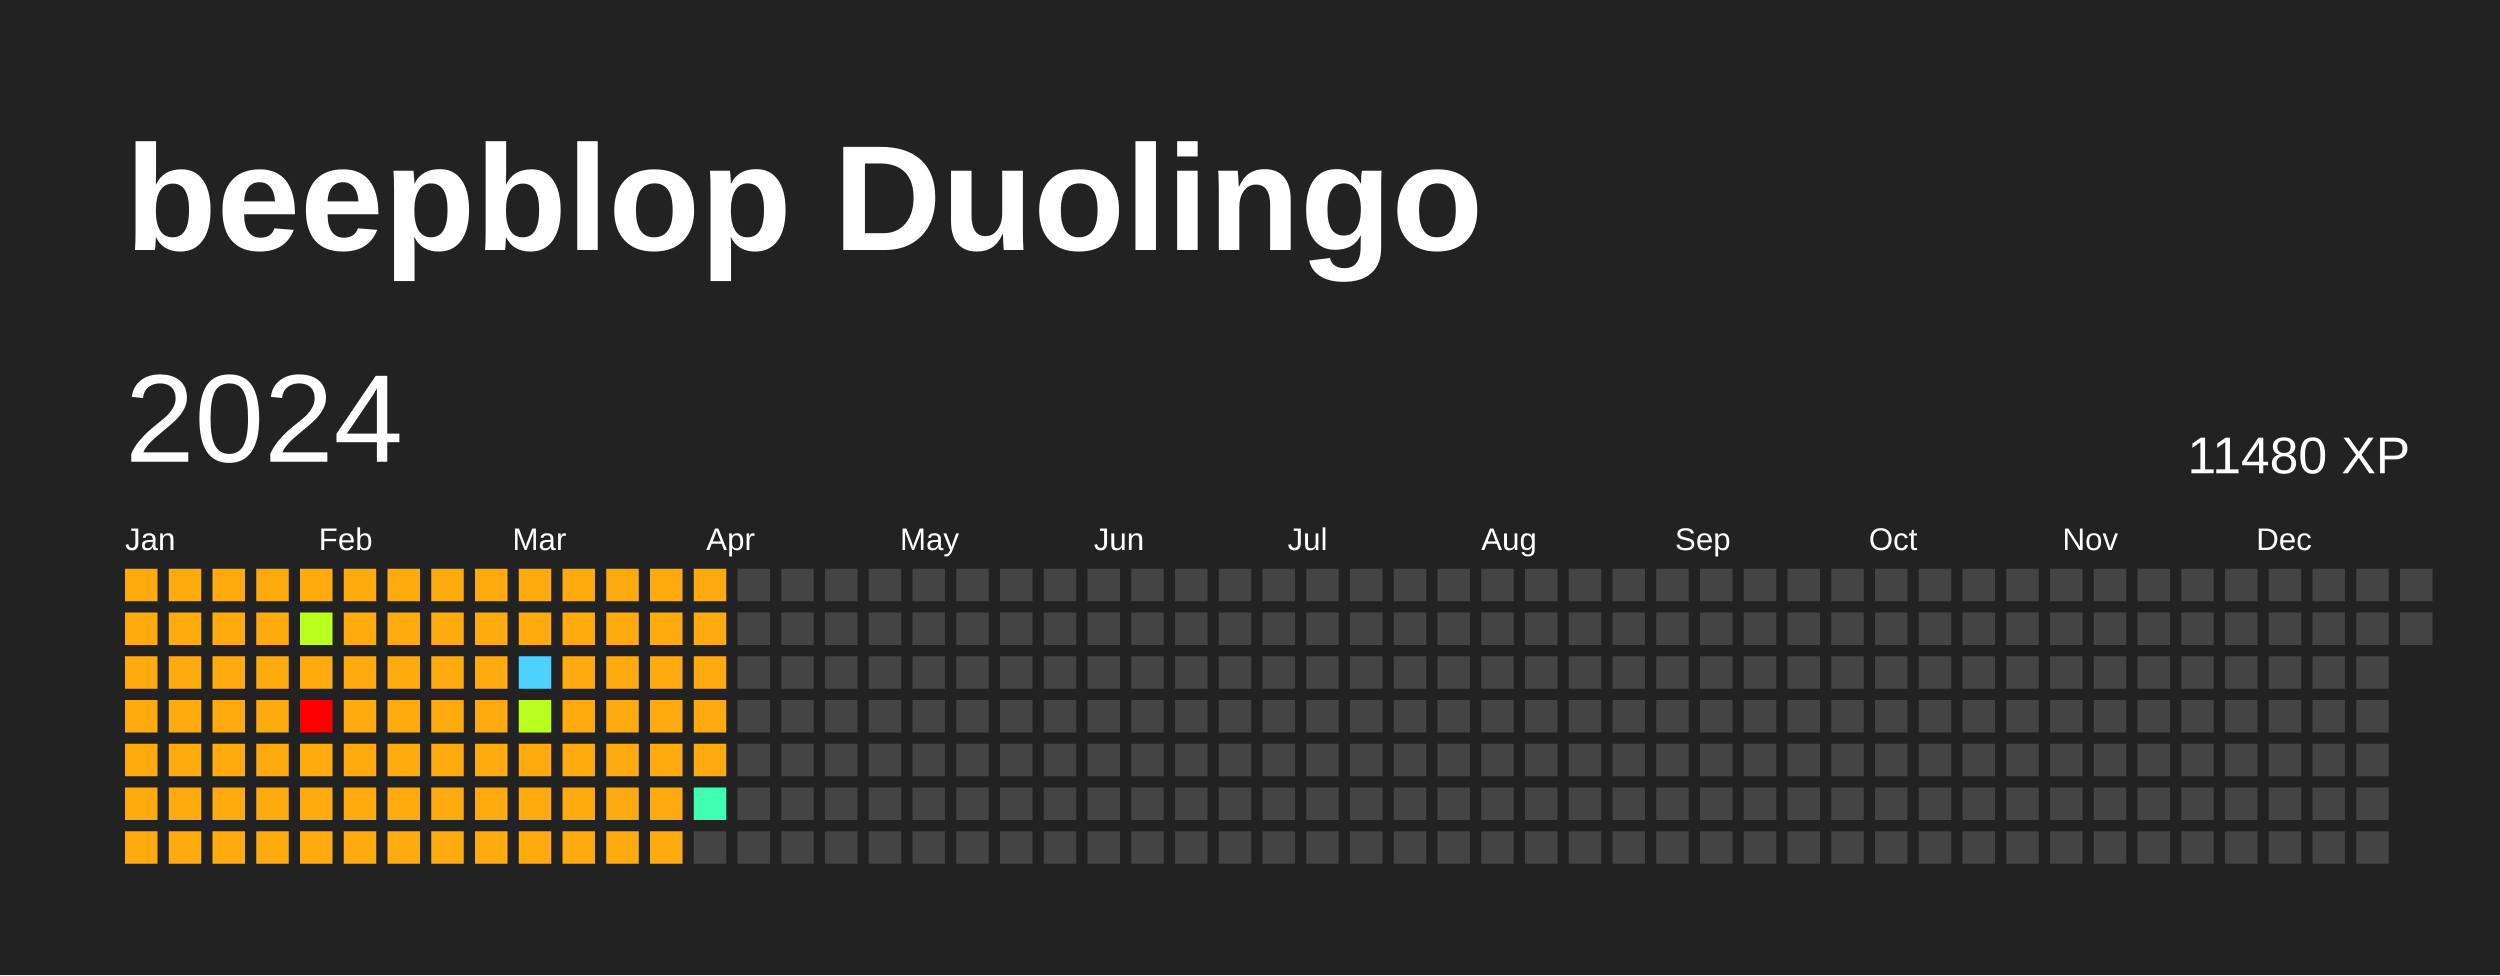
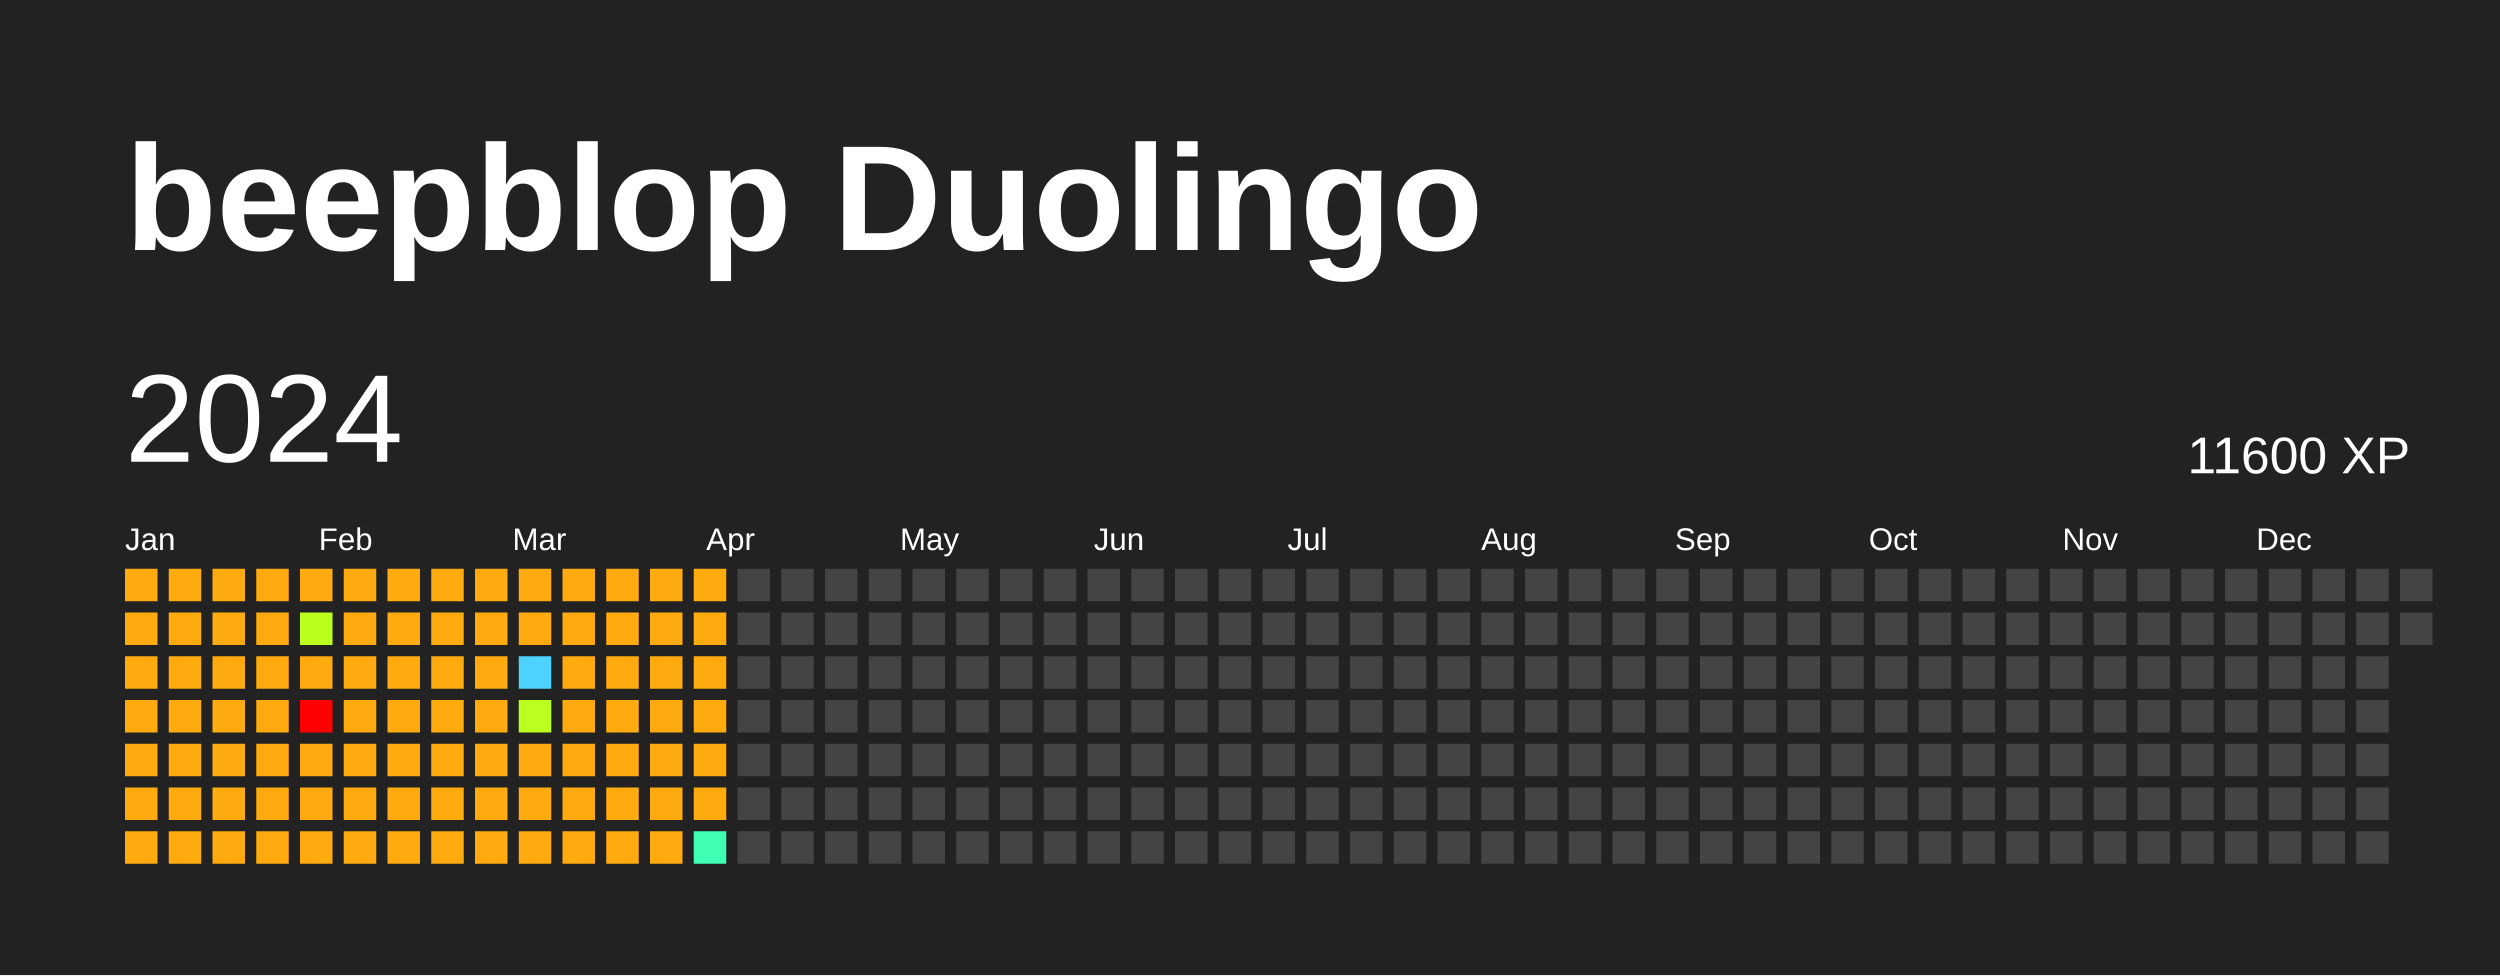
<svg xmlns="http://www.w3.org/2000/svg" baseProfile="full" height="78mm" version="1.1" viewBox="0,0,200,78" width="200mm">
  <defs />
  <rect fill="#222222" height="78" width="200" x="0" y="0" />
  <text fill="#FFFFFF" style="font-size:12px; font-family:Arial; font-weight:bold;" x="10" y="20">beepblop Duolingo</text>
  <text dominant-baseline="hanging" fill="#FFFFFF" style="font-size:10.0px; font-family:Arial;" x="10" y="30">2024</text>
-   <text dominant-baseline="hanging" fill="#FFFFFF" style="font-size:4.125px; font-family:Arial;" x="175" y="35">11480 XP</text>
+   <text dominant-baseline="hanging" fill="#FFFFFF" style="font-size:4.125px; font-family:Arial;" x="175" y="35">11600 XP</text>
  <text fill="#FFFFFF" style="font-size:2.5px; font-family:Arial" x="10.0" y="44">Jan</text>
  <text fill="#FFFFFF" style="font-size:2.5px; font-family:Arial" x="25.5" y="44">Feb</text>
  <text fill="#FFFFFF" style="font-size:2.5px; font-family:Arial" x="41.0" y="44">Mar</text>
  <text fill="#FFFFFF" style="font-size:2.5px; font-family:Arial" x="56.5" y="44">Apr</text>
  <text fill="#FFFFFF" style="font-size:2.5px; font-family:Arial" x="72.0" y="44">May</text>
  <text fill="#FFFFFF" style="font-size:2.5px; font-family:Arial" x="87.5" y="44">Jun</text>
  <text fill="#FFFFFF" style="font-size:2.5px; font-family:Arial" x="103.0" y="44">Jul</text>
  <text fill="#FFFFFF" style="font-size:2.5px; font-family:Arial" x="118.5" y="44">Aug</text>
  <text fill="#FFFFFF" style="font-size:2.5px; font-family:Arial" x="134.0" y="44">Sep</text>
  <text fill="#FFFFFF" style="font-size:2.5px; font-family:Arial" x="149.5" y="44">Oct</text>
  <text fill="#FFFFFF" style="font-size:2.5px; font-family:Arial" x="165.0" y="44">Nov</text>
  <text fill="#FFFFFF" style="font-size:2.5px; font-family:Arial" x="180.5" y="44">Dec</text>
  <rect fill="#ffab0f" height="2.6" width="2.6" x="10.0" y="45.5" />
  <rect fill="#ffab0f" height="2.6" width="2.6" x="10.0" y="49.0" />
  <rect fill="#ffab0f" height="2.6" width="2.6" x="10.0" y="52.5" />
  <rect fill="#ffab0f" height="2.6" width="2.6" x="10.0" y="56.0" />
  <rect fill="#ffab0f" height="2.6" width="2.6" x="10.0" y="59.5" />
  <rect fill="#ffab0f" height="2.6" width="2.6" x="10.0" y="63.0" />
  <rect fill="#ffab0f" height="2.6" width="2.6" x="10.0" y="66.5" />
  <rect fill="#ffab0f" height="2.6" width="2.6" x="13.5" y="45.5" />
  <rect fill="#ffab0f" height="2.6" width="2.6" x="13.5" y="49.0" />
  <rect fill="#ffab0f" height="2.6" width="2.6" x="13.5" y="52.5" />
  <rect fill="#ffab0f" height="2.6" width="2.6" x="13.5" y="56.0" />
  <rect fill="#ffab0f" height="2.6" width="2.6" x="13.5" y="59.5" />
  <rect fill="#ffab0f" height="2.6" width="2.6" x="13.5" y="63.0" />
  <rect fill="#ffab0f" height="2.6" width="2.6" x="13.5" y="66.5" />
  <rect fill="#ffab0f" height="2.6" width="2.6" x="17.0" y="45.5" />
  <rect fill="#ffab0f" height="2.6" width="2.6" x="17.0" y="49.0" />
  <rect fill="#ffab0f" height="2.6" width="2.6" x="17.0" y="52.5" />
  <rect fill="#ffab0f" height="2.6" width="2.6" x="17.0" y="56.0" />
  <rect fill="#ffab0f" height="2.6" width="2.6" x="17.0" y="59.5" />
  <rect fill="#ffab0f" height="2.6" width="2.6" x="17.0" y="63.0" />
  <rect fill="#ffab0f" height="2.6" width="2.6" x="17.0" y="66.5" />
  <rect fill="#ffab0f" height="2.6" width="2.6" x="20.5" y="45.5" />
  <rect fill="#ffab0f" height="2.6" width="2.6" x="20.5" y="49.0" />
  <rect fill="#ffab0f" height="2.6" width="2.6" x="20.5" y="52.5" />
  <rect fill="#ffab0f" height="2.6" width="2.6" x="20.5" y="56.0" />
  <rect fill="#ffab0f" height="2.6" width="2.6" x="20.5" y="59.5" />
  <rect fill="#ffab0f" height="2.6" width="2.6" x="20.5" y="63.0" />
  <rect fill="#ffab0f" height="2.6" width="2.6" x="20.5" y="66.5" />
  <rect fill="#ffab0f" height="2.6" width="2.6" x="24.0" y="45.5" />
  <rect fill="#bbff1f" height="2.6" width="2.6" x="24.0" y="49.0" />
  <rect fill="#ffab0f" height="2.6" width="2.6" x="24.0" y="52.5" />
  <rect fill="red" height="2.6" width="2.6" x="24.0" y="56.0" />
  <rect fill="#ffab0f" height="2.6" width="2.6" x="24.0" y="59.5" />
  <rect fill="#ffab0f" height="2.6" width="2.6" x="24.0" y="63.0" />
  <rect fill="#ffab0f" height="2.6" width="2.6" x="24.0" y="66.5" />
  <rect fill="#ffab0f" height="2.6" width="2.6" x="27.5" y="45.5" />
  <rect fill="#ffab0f" height="2.6" width="2.6" x="27.5" y="49.0" />
  <rect fill="#ffab0f" height="2.6" width="2.6" x="27.5" y="52.5" />
  <rect fill="#ffab0f" height="2.6" width="2.6" x="27.5" y="56.0" />
  <rect fill="#ffab0f" height="2.6" width="2.6" x="27.5" y="59.5" />
  <rect fill="#ffab0f" height="2.6" width="2.6" x="27.5" y="63.0" />
  <rect fill="#ffab0f" height="2.6" width="2.6" x="27.5" y="66.5" />
  <rect fill="#ffab0f" height="2.6" width="2.6" x="31.0" y="45.5" />
  <rect fill="#ffab0f" height="2.6" width="2.6" x="31.0" y="49.0" />
  <rect fill="#ffab0f" height="2.6" width="2.6" x="31.0" y="52.5" />
  <rect fill="#ffab0f" height="2.6" width="2.6" x="31.0" y="56.0" />
  <rect fill="#ffab0f" height="2.6" width="2.6" x="31.0" y="59.5" />
  <rect fill="#ffab0f" height="2.6" width="2.6" x="31.0" y="63.0" />
  <rect fill="#ffab0f" height="2.6" width="2.6" x="31.0" y="66.5" />
  <rect fill="#ffab0f" height="2.6" width="2.6" x="34.5" y="45.5" />
  <rect fill="#ffab0f" height="2.6" width="2.6" x="34.5" y="49.0" />
  <rect fill="#ffab0f" height="2.6" width="2.6" x="34.5" y="52.5" />
  <rect fill="#ffab0f" height="2.6" width="2.6" x="34.5" y="56.0" />
  <rect fill="#ffab0f" height="2.6" width="2.6" x="34.5" y="59.5" />
  <rect fill="#ffab0f" height="2.6" width="2.6" x="34.5" y="63.0" />
  <rect fill="#ffab0f" height="2.6" width="2.6" x="34.5" y="66.5" />
  <rect fill="#ffab0f" height="2.6" width="2.6" x="38.0" y="45.5" />
  <rect fill="#ffab0f" height="2.6" width="2.6" x="38.0" y="49.0" />
  <rect fill="#ffab0f" height="2.6" width="2.6" x="38.0" y="52.5" />
  <rect fill="#ffab0f" height="2.6" width="2.6" x="38.0" y="56.0" />
  <rect fill="#ffab0f" height="2.6" width="2.6" x="38.0" y="59.5" />
  <rect fill="#ffab0f" height="2.6" width="2.6" x="38.0" y="63.0" />
  <rect fill="#ffab0f" height="2.6" width="2.6" x="38.0" y="66.5" />
  <rect fill="#ffab0f" height="2.6" width="2.6" x="41.5" y="45.5" />
  <rect fill="#ffab0f" height="2.6" width="2.6" x="41.5" y="49.0" />
  <rect fill="#4dd2ff" height="2.6" width="2.6" x="41.5" y="52.5" />
  <rect fill="#bbff1f" height="2.6" width="2.6" x="41.5" y="56.0" />
  <rect fill="#ffab0f" height="2.6" width="2.6" x="41.5" y="59.5" />
  <rect fill="#ffab0f" height="2.6" width="2.6" x="41.5" y="63.0" />
  <rect fill="#ffab0f" height="2.6" width="2.6" x="41.5" y="66.5" />
  <rect fill="#ffab0f" height="2.6" width="2.6" x="45.0" y="45.5" />
  <rect fill="#ffab0f" height="2.6" width="2.6" x="45.0" y="49.0" />
  <rect fill="#ffab0f" height="2.6" width="2.6" x="45.0" y="52.5" />
  <rect fill="#ffab0f" height="2.6" width="2.6" x="45.0" y="56.0" />
  <rect fill="#ffab0f" height="2.6" width="2.6" x="45.0" y="59.5" />
  <rect fill="#ffab0f" height="2.6" width="2.6" x="45.0" y="63.0" />
  <rect fill="#ffab0f" height="2.6" width="2.6" x="45.0" y="66.5" />
  <rect fill="#ffab0f" height="2.6" width="2.6" x="48.5" y="45.5" />
  <rect fill="#ffab0f" height="2.6" width="2.6" x="48.5" y="49.0" />
  <rect fill="#ffab0f" height="2.6" width="2.6" x="48.5" y="52.5" />
  <rect fill="#ffab0f" height="2.6" width="2.6" x="48.5" y="56.0" />
  <rect fill="#ffab0f" height="2.6" width="2.6" x="48.5" y="59.5" />
  <rect fill="#ffab0f" height="2.6" width="2.6" x="48.5" y="63.0" />
  <rect fill="#ffab0f" height="2.6" width="2.6" x="48.5" y="66.5" />
  <rect fill="#ffab0f" height="2.6" width="2.6" x="52.0" y="45.5" />
  <rect fill="#ffab0f" height="2.6" width="2.6" x="52.0" y="49.0" />
  <rect fill="#ffab0f" height="2.6" width="2.6" x="52.0" y="52.5" />
  <rect fill="#ffab0f" height="2.6" width="2.6" x="52.0" y="56.0" />
  <rect fill="#ffab0f" height="2.6" width="2.6" x="52.0" y="59.5" />
  <rect fill="#ffab0f" height="2.6" width="2.6" x="52.0" y="63.0" />
  <rect fill="#ffab0f" height="2.6" width="2.6" x="52.0" y="66.5" />
  <rect fill="#ffab0f" height="2.6" width="2.6" x="55.5" y="45.5" />
  <rect fill="#ffab0f" height="2.6" width="2.6" x="55.5" y="49.0" />
  <rect fill="#ffab0f" height="2.6" width="2.6" x="55.5" y="52.5" />
  <rect fill="#ffab0f" height="2.6" width="2.6" x="55.5" y="56.0" />
  <rect fill="#ffab0f" height="2.6" width="2.6" x="55.5" y="59.5" />
-   <rect fill="#3effb2" height="2.6" width="2.6" x="55.5" y="63.0" />
-   <rect fill="#444444" height="2.6" width="2.6" x="55.5" y="66.5" />
+   <rect fill="#ffab0f" height="2.6" width="2.6" x="55.5" y="63.0" />
+   <rect fill="#3effb2" height="2.6" width="2.6" x="55.5" y="66.5" />
  <rect fill="#444444" height="2.6" width="2.6" x="59.0" y="45.5" />
  <rect fill="#444444" height="2.6" width="2.6" x="59.0" y="49.0" />
  <rect fill="#444444" height="2.6" width="2.6" x="59.0" y="52.5" />
  <rect fill="#444444" height="2.6" width="2.6" x="59.0" y="56.0" />
  <rect fill="#444444" height="2.6" width="2.6" x="59.0" y="59.5" />
  <rect fill="#444444" height="2.6" width="2.6" x="59.0" y="63.0" />
  <rect fill="#444444" height="2.6" width="2.6" x="59.0" y="66.5" />
  <rect fill="#444444" height="2.6" width="2.6" x="62.5" y="45.5" />
  <rect fill="#444444" height="2.6" width="2.6" x="62.5" y="49.0" />
  <rect fill="#444444" height="2.6" width="2.6" x="62.5" y="52.5" />
  <rect fill="#444444" height="2.6" width="2.6" x="62.5" y="56.0" />
  <rect fill="#444444" height="2.6" width="2.6" x="62.5" y="59.5" />
  <rect fill="#444444" height="2.6" width="2.6" x="62.5" y="63.0" />
  <rect fill="#444444" height="2.6" width="2.6" x="62.5" y="66.5" />
  <rect fill="#444444" height="2.6" width="2.6" x="66.0" y="45.5" />
  <rect fill="#444444" height="2.6" width="2.6" x="66.0" y="49.0" />
  <rect fill="#444444" height="2.6" width="2.6" x="66.0" y="52.5" />
  <rect fill="#444444" height="2.6" width="2.6" x="66.0" y="56.0" />
  <rect fill="#444444" height="2.6" width="2.6" x="66.0" y="59.5" />
  <rect fill="#444444" height="2.6" width="2.6" x="66.0" y="63.0" />
  <rect fill="#444444" height="2.6" width="2.6" x="66.0" y="66.5" />
  <rect fill="#444444" height="2.6" width="2.6" x="69.5" y="45.5" />
  <rect fill="#444444" height="2.6" width="2.6" x="69.5" y="49.0" />
  <rect fill="#444444" height="2.6" width="2.6" x="69.5" y="52.5" />
  <rect fill="#444444" height="2.6" width="2.6" x="69.5" y="56.0" />
  <rect fill="#444444" height="2.6" width="2.6" x="69.5" y="59.5" />
  <rect fill="#444444" height="2.6" width="2.6" x="69.5" y="63.0" />
  <rect fill="#444444" height="2.6" width="2.6" x="69.5" y="66.5" />
  <rect fill="#444444" height="2.6" width="2.6" x="73.0" y="45.5" />
  <rect fill="#444444" height="2.6" width="2.6" x="73.0" y="49.0" />
  <rect fill="#444444" height="2.6" width="2.6" x="73.0" y="52.5" />
  <rect fill="#444444" height="2.6" width="2.6" x="73.0" y="56.0" />
  <rect fill="#444444" height="2.6" width="2.6" x="73.0" y="59.5" />
  <rect fill="#444444" height="2.6" width="2.6" x="73.0" y="63.0" />
  <rect fill="#444444" height="2.6" width="2.6" x="73.0" y="66.5" />
  <rect fill="#444444" height="2.6" width="2.6" x="76.5" y="45.5" />
  <rect fill="#444444" height="2.6" width="2.6" x="76.5" y="49.0" />
  <rect fill="#444444" height="2.6" width="2.6" x="76.5" y="52.5" />
  <rect fill="#444444" height="2.6" width="2.6" x="76.5" y="56.0" />
  <rect fill="#444444" height="2.6" width="2.6" x="76.5" y="59.5" />
  <rect fill="#444444" height="2.6" width="2.6" x="76.5" y="63.0" />
  <rect fill="#444444" height="2.6" width="2.6" x="76.5" y="66.5" />
  <rect fill="#444444" height="2.6" width="2.6" x="80.0" y="45.5" />
  <rect fill="#444444" height="2.6" width="2.6" x="80.0" y="49.0" />
  <rect fill="#444444" height="2.6" width="2.6" x="80.0" y="52.5" />
  <rect fill="#444444" height="2.6" width="2.6" x="80.0" y="56.0" />
  <rect fill="#444444" height="2.6" width="2.6" x="80.0" y="59.5" />
  <rect fill="#444444" height="2.6" width="2.6" x="80.0" y="63.0" />
  <rect fill="#444444" height="2.6" width="2.6" x="80.0" y="66.5" />
  <rect fill="#444444" height="2.6" width="2.6" x="83.5" y="45.5" />
  <rect fill="#444444" height="2.6" width="2.6" x="83.5" y="49.0" />
  <rect fill="#444444" height="2.6" width="2.6" x="83.5" y="52.5" />
  <rect fill="#444444" height="2.6" width="2.6" x="83.5" y="56.0" />
  <rect fill="#444444" height="2.6" width="2.6" x="83.5" y="59.5" />
  <rect fill="#444444" height="2.6" width="2.6" x="83.5" y="63.0" />
  <rect fill="#444444" height="2.6" width="2.6" x="83.5" y="66.5" />
  <rect fill="#444444" height="2.6" width="2.6" x="87.0" y="45.5" />
  <rect fill="#444444" height="2.6" width="2.6" x="87.0" y="49.0" />
  <rect fill="#444444" height="2.6" width="2.6" x="87.0" y="52.5" />
  <rect fill="#444444" height="2.6" width="2.6" x="87.0" y="56.0" />
  <rect fill="#444444" height="2.6" width="2.6" x="87.0" y="59.5" />
  <rect fill="#444444" height="2.6" width="2.6" x="87.0" y="63.0" />
  <rect fill="#444444" height="2.6" width="2.6" x="87.0" y="66.5" />
  <rect fill="#444444" height="2.6" width="2.6" x="90.5" y="45.5" />
  <rect fill="#444444" height="2.6" width="2.6" x="90.5" y="49.0" />
  <rect fill="#444444" height="2.6" width="2.6" x="90.5" y="52.5" />
  <rect fill="#444444" height="2.6" width="2.6" x="90.5" y="56.0" />
  <rect fill="#444444" height="2.6" width="2.6" x="90.5" y="59.5" />
  <rect fill="#444444" height="2.6" width="2.6" x="90.5" y="63.0" />
  <rect fill="#444444" height="2.6" width="2.6" x="90.5" y="66.5" />
  <rect fill="#444444" height="2.6" width="2.6" x="94.0" y="45.5" />
  <rect fill="#444444" height="2.6" width="2.6" x="94.0" y="49.0" />
  <rect fill="#444444" height="2.6" width="2.6" x="94.0" y="52.5" />
  <rect fill="#444444" height="2.6" width="2.6" x="94.0" y="56.0" />
  <rect fill="#444444" height="2.6" width="2.6" x="94.0" y="59.5" />
  <rect fill="#444444" height="2.6" width="2.6" x="94.0" y="63.0" />
  <rect fill="#444444" height="2.6" width="2.6" x="94.0" y="66.5" />
  <rect fill="#444444" height="2.6" width="2.6" x="97.5" y="45.5" />
  <rect fill="#444444" height="2.6" width="2.6" x="97.5" y="49.0" />
  <rect fill="#444444" height="2.6" width="2.6" x="97.5" y="52.5" />
  <rect fill="#444444" height="2.6" width="2.6" x="97.5" y="56.0" />
  <rect fill="#444444" height="2.6" width="2.6" x="97.5" y="59.5" />
  <rect fill="#444444" height="2.6" width="2.6" x="97.5" y="63.0" />
  <rect fill="#444444" height="2.6" width="2.6" x="97.5" y="66.5" />
  <rect fill="#444444" height="2.6" width="2.6" x="101.0" y="45.5" />
  <rect fill="#444444" height="2.6" width="2.6" x="101.0" y="49.0" />
  <rect fill="#444444" height="2.6" width="2.6" x="101.0" y="52.5" />
  <rect fill="#444444" height="2.6" width="2.6" x="101.0" y="56.0" />
  <rect fill="#444444" height="2.6" width="2.6" x="101.0" y="59.5" />
  <rect fill="#444444" height="2.6" width="2.6" x="101.0" y="63.0" />
  <rect fill="#444444" height="2.6" width="2.6" x="101.0" y="66.5" />
  <rect fill="#444444" height="2.6" width="2.6" x="104.5" y="45.5" />
  <rect fill="#444444" height="2.6" width="2.6" x="104.5" y="49.0" />
  <rect fill="#444444" height="2.6" width="2.6" x="104.5" y="52.5" />
  <rect fill="#444444" height="2.6" width="2.6" x="104.5" y="56.0" />
  <rect fill="#444444" height="2.6" width="2.6" x="104.5" y="59.5" />
  <rect fill="#444444" height="2.6" width="2.6" x="104.5" y="63.0" />
  <rect fill="#444444" height="2.6" width="2.6" x="104.5" y="66.5" />
  <rect fill="#444444" height="2.6" width="2.6" x="108.0" y="45.5" />
  <rect fill="#444444" height="2.6" width="2.6" x="108.0" y="49.0" />
  <rect fill="#444444" height="2.6" width="2.6" x="108.0" y="52.5" />
  <rect fill="#444444" height="2.6" width="2.6" x="108.0" y="56.0" />
  <rect fill="#444444" height="2.6" width="2.6" x="108.0" y="59.5" />
  <rect fill="#444444" height="2.6" width="2.6" x="108.0" y="63.0" />
  <rect fill="#444444" height="2.6" width="2.6" x="108.0" y="66.5" />
  <rect fill="#444444" height="2.6" width="2.6" x="111.5" y="45.5" />
  <rect fill="#444444" height="2.6" width="2.6" x="111.5" y="49.0" />
  <rect fill="#444444" height="2.6" width="2.6" x="111.5" y="52.5" />
  <rect fill="#444444" height="2.6" width="2.6" x="111.5" y="56.0" />
  <rect fill="#444444" height="2.6" width="2.6" x="111.5" y="59.5" />
  <rect fill="#444444" height="2.6" width="2.6" x="111.5" y="63.0" />
  <rect fill="#444444" height="2.6" width="2.6" x="111.5" y="66.5" />
  <rect fill="#444444" height="2.6" width="2.6" x="115.0" y="45.5" />
  <rect fill="#444444" height="2.6" width="2.6" x="115.0" y="49.0" />
  <rect fill="#444444" height="2.6" width="2.6" x="115.0" y="52.5" />
  <rect fill="#444444" height="2.6" width="2.6" x="115.0" y="56.0" />
  <rect fill="#444444" height="2.6" width="2.6" x="115.0" y="59.5" />
  <rect fill="#444444" height="2.6" width="2.6" x="115.0" y="63.0" />
  <rect fill="#444444" height="2.6" width="2.6" x="115.0" y="66.5" />
  <rect fill="#444444" height="2.6" width="2.6" x="118.5" y="45.5" />
  <rect fill="#444444" height="2.6" width="2.6" x="118.5" y="49.0" />
  <rect fill="#444444" height="2.6" width="2.6" x="118.5" y="52.5" />
  <rect fill="#444444" height="2.6" width="2.6" x="118.5" y="56.0" />
  <rect fill="#444444" height="2.6" width="2.6" x="118.5" y="59.5" />
  <rect fill="#444444" height="2.6" width="2.6" x="118.5" y="63.0" />
  <rect fill="#444444" height="2.6" width="2.6" x="118.5" y="66.5" />
  <rect fill="#444444" height="2.6" width="2.6" x="122.0" y="45.5" />
  <rect fill="#444444" height="2.6" width="2.6" x="122.0" y="49.0" />
  <rect fill="#444444" height="2.6" width="2.6" x="122.0" y="52.5" />
  <rect fill="#444444" height="2.6" width="2.6" x="122.0" y="56.0" />
  <rect fill="#444444" height="2.6" width="2.6" x="122.0" y="59.5" />
  <rect fill="#444444" height="2.6" width="2.6" x="122.0" y="63.0" />
  <rect fill="#444444" height="2.6" width="2.6" x="122.0" y="66.5" />
  <rect fill="#444444" height="2.6" width="2.6" x="125.5" y="45.5" />
  <rect fill="#444444" height="2.6" width="2.6" x="125.5" y="49.0" />
  <rect fill="#444444" height="2.6" width="2.6" x="125.5" y="52.5" />
  <rect fill="#444444" height="2.6" width="2.6" x="125.5" y="56.0" />
  <rect fill="#444444" height="2.6" width="2.6" x="125.5" y="59.5" />
  <rect fill="#444444" height="2.6" width="2.6" x="125.5" y="63.0" />
  <rect fill="#444444" height="2.6" width="2.6" x="125.5" y="66.5" />
  <rect fill="#444444" height="2.6" width="2.6" x="129.0" y="45.5" />
  <rect fill="#444444" height="2.6" width="2.6" x="129.0" y="49.0" />
  <rect fill="#444444" height="2.6" width="2.6" x="129.0" y="52.5" />
  <rect fill="#444444" height="2.6" width="2.6" x="129.0" y="56.0" />
  <rect fill="#444444" height="2.6" width="2.6" x="129.0" y="59.5" />
  <rect fill="#444444" height="2.6" width="2.6" x="129.0" y="63.0" />
  <rect fill="#444444" height="2.6" width="2.6" x="129.0" y="66.5" />
  <rect fill="#444444" height="2.6" width="2.6" x="132.5" y="45.5" />
  <rect fill="#444444" height="2.6" width="2.6" x="132.5" y="49.0" />
  <rect fill="#444444" height="2.6" width="2.6" x="132.5" y="52.5" />
  <rect fill="#444444" height="2.6" width="2.6" x="132.5" y="56.0" />
  <rect fill="#444444" height="2.6" width="2.6" x="132.5" y="59.5" />
  <rect fill="#444444" height="2.6" width="2.6" x="132.5" y="63.0" />
  <rect fill="#444444" height="2.6" width="2.6" x="132.5" y="66.5" />
  <rect fill="#444444" height="2.6" width="2.6" x="136.0" y="45.5" />
  <rect fill="#444444" height="2.6" width="2.6" x="136.0" y="49.0" />
  <rect fill="#444444" height="2.6" width="2.6" x="136.0" y="52.5" />
  <rect fill="#444444" height="2.6" width="2.6" x="136.0" y="56.0" />
  <rect fill="#444444" height="2.6" width="2.6" x="136.0" y="59.5" />
  <rect fill="#444444" height="2.6" width="2.6" x="136.0" y="63.0" />
  <rect fill="#444444" height="2.6" width="2.6" x="136.0" y="66.5" />
  <rect fill="#444444" height="2.6" width="2.6" x="139.5" y="45.5" />
  <rect fill="#444444" height="2.6" width="2.6" x="139.5" y="49.0" />
  <rect fill="#444444" height="2.6" width="2.6" x="139.5" y="52.5" />
  <rect fill="#444444" height="2.6" width="2.6" x="139.5" y="56.0" />
  <rect fill="#444444" height="2.6" width="2.6" x="139.5" y="59.5" />
  <rect fill="#444444" height="2.6" width="2.6" x="139.5" y="63.0" />
  <rect fill="#444444" height="2.6" width="2.6" x="139.5" y="66.5" />
  <rect fill="#444444" height="2.6" width="2.6" x="143.0" y="45.5" />
  <rect fill="#444444" height="2.6" width="2.6" x="143.0" y="49.0" />
  <rect fill="#444444" height="2.6" width="2.6" x="143.0" y="52.5" />
  <rect fill="#444444" height="2.6" width="2.6" x="143.0" y="56.0" />
  <rect fill="#444444" height="2.6" width="2.6" x="143.0" y="59.5" />
  <rect fill="#444444" height="2.6" width="2.6" x="143.0" y="63.0" />
  <rect fill="#444444" height="2.6" width="2.6" x="143.0" y="66.5" />
  <rect fill="#444444" height="2.6" width="2.6" x="146.5" y="45.5" />
  <rect fill="#444444" height="2.6" width="2.6" x="146.5" y="49.0" />
  <rect fill="#444444" height="2.6" width="2.6" x="146.5" y="52.5" />
  <rect fill="#444444" height="2.6" width="2.6" x="146.5" y="56.0" />
  <rect fill="#444444" height="2.6" width="2.6" x="146.5" y="59.5" />
  <rect fill="#444444" height="2.6" width="2.6" x="146.5" y="63.0" />
  <rect fill="#444444" height="2.6" width="2.6" x="146.5" y="66.5" />
  <rect fill="#444444" height="2.6" width="2.6" x="150.0" y="45.5" />
  <rect fill="#444444" height="2.6" width="2.6" x="150.0" y="49.0" />
  <rect fill="#444444" height="2.6" width="2.6" x="150.0" y="52.5" />
  <rect fill="#444444" height="2.6" width="2.6" x="150.0" y="56.0" />
  <rect fill="#444444" height="2.6" width="2.6" x="150.0" y="59.5" />
  <rect fill="#444444" height="2.6" width="2.6" x="150.0" y="63.0" />
  <rect fill="#444444" height="2.6" width="2.6" x="150.0" y="66.5" />
  <rect fill="#444444" height="2.6" width="2.6" x="153.5" y="45.5" />
  <rect fill="#444444" height="2.6" width="2.6" x="153.5" y="49.0" />
  <rect fill="#444444" height="2.6" width="2.6" x="153.5" y="52.5" />
  <rect fill="#444444" height="2.6" width="2.6" x="153.5" y="56.0" />
  <rect fill="#444444" height="2.6" width="2.6" x="153.5" y="59.5" />
  <rect fill="#444444" height="2.6" width="2.6" x="153.5" y="63.0" />
  <rect fill="#444444" height="2.6" width="2.6" x="153.5" y="66.5" />
  <rect fill="#444444" height="2.6" width="2.6" x="157.0" y="45.5" />
  <rect fill="#444444" height="2.6" width="2.6" x="157.0" y="49.0" />
  <rect fill="#444444" height="2.6" width="2.6" x="157.0" y="52.5" />
  <rect fill="#444444" height="2.6" width="2.6" x="157.0" y="56.0" />
  <rect fill="#444444" height="2.6" width="2.6" x="157.0" y="59.5" />
  <rect fill="#444444" height="2.6" width="2.6" x="157.0" y="63.0" />
  <rect fill="#444444" height="2.6" width="2.6" x="157.0" y="66.5" />
  <rect fill="#444444" height="2.6" width="2.6" x="160.5" y="45.5" />
  <rect fill="#444444" height="2.6" width="2.6" x="160.5" y="49.0" />
  <rect fill="#444444" height="2.6" width="2.6" x="160.5" y="52.5" />
  <rect fill="#444444" height="2.6" width="2.6" x="160.5" y="56.0" />
  <rect fill="#444444" height="2.6" width="2.6" x="160.5" y="59.5" />
  <rect fill="#444444" height="2.6" width="2.6" x="160.5" y="63.0" />
  <rect fill="#444444" height="2.6" width="2.6" x="160.5" y="66.5" />
  <rect fill="#444444" height="2.6" width="2.6" x="164.0" y="45.5" />
  <rect fill="#444444" height="2.6" width="2.6" x="164.0" y="49.0" />
  <rect fill="#444444" height="2.6" width="2.6" x="164.0" y="52.5" />
  <rect fill="#444444" height="2.6" width="2.6" x="164.0" y="56.0" />
  <rect fill="#444444" height="2.6" width="2.6" x="164.0" y="59.5" />
  <rect fill="#444444" height="2.6" width="2.6" x="164.0" y="63.0" />
  <rect fill="#444444" height="2.6" width="2.6" x="164.0" y="66.5" />
  <rect fill="#444444" height="2.6" width="2.6" x="167.5" y="45.5" />
  <rect fill="#444444" height="2.6" width="2.6" x="167.5" y="49.0" />
  <rect fill="#444444" height="2.6" width="2.6" x="167.5" y="52.5" />
  <rect fill="#444444" height="2.6" width="2.6" x="167.5" y="56.0" />
  <rect fill="#444444" height="2.6" width="2.6" x="167.5" y="59.5" />
  <rect fill="#444444" height="2.6" width="2.6" x="167.5" y="63.0" />
  <rect fill="#444444" height="2.6" width="2.6" x="167.5" y="66.5" />
  <rect fill="#444444" height="2.6" width="2.6" x="171.0" y="45.5" />
  <rect fill="#444444" height="2.6" width="2.6" x="171.0" y="49.0" />
  <rect fill="#444444" height="2.6" width="2.6" x="171.0" y="52.5" />
  <rect fill="#444444" height="2.6" width="2.6" x="171.0" y="56.0" />
  <rect fill="#444444" height="2.6" width="2.6" x="171.0" y="59.5" />
  <rect fill="#444444" height="2.6" width="2.6" x="171.0" y="63.0" />
  <rect fill="#444444" height="2.6" width="2.6" x="171.0" y="66.5" />
  <rect fill="#444444" height="2.6" width="2.6" x="174.5" y="45.5" />
  <rect fill="#444444" height="2.6" width="2.6" x="174.5" y="49.0" />
  <rect fill="#444444" height="2.6" width="2.6" x="174.5" y="52.5" />
  <rect fill="#444444" height="2.6" width="2.6" x="174.5" y="56.0" />
  <rect fill="#444444" height="2.6" width="2.6" x="174.5" y="59.5" />
  <rect fill="#444444" height="2.6" width="2.6" x="174.5" y="63.0" />
  <rect fill="#444444" height="2.6" width="2.6" x="174.5" y="66.5" />
  <rect fill="#444444" height="2.6" width="2.6" x="178.0" y="45.5" />
  <rect fill="#444444" height="2.6" width="2.6" x="178.0" y="49.0" />
  <rect fill="#444444" height="2.6" width="2.6" x="178.0" y="52.5" />
  <rect fill="#444444" height="2.6" width="2.6" x="178.0" y="56.0" />
  <rect fill="#444444" height="2.6" width="2.6" x="178.0" y="59.5" />
  <rect fill="#444444" height="2.6" width="2.6" x="178.0" y="63.0" />
  <rect fill="#444444" height="2.6" width="2.6" x="178.0" y="66.5" />
  <rect fill="#444444" height="2.6" width="2.6" x="181.5" y="45.5" />
  <rect fill="#444444" height="2.6" width="2.6" x="181.5" y="49.0" />
  <rect fill="#444444" height="2.6" width="2.6" x="181.5" y="52.5" />
  <rect fill="#444444" height="2.6" width="2.6" x="181.5" y="56.0" />
  <rect fill="#444444" height="2.6" width="2.6" x="181.5" y="59.5" />
  <rect fill="#444444" height="2.6" width="2.6" x="181.5" y="63.0" />
  <rect fill="#444444" height="2.6" width="2.6" x="181.5" y="66.5" />
  <rect fill="#444444" height="2.6" width="2.6" x="185.0" y="45.5" />
  <rect fill="#444444" height="2.6" width="2.6" x="185.0" y="49.0" />
  <rect fill="#444444" height="2.6" width="2.6" x="185.0" y="52.5" />
  <rect fill="#444444" height="2.6" width="2.6" x="185.0" y="56.0" />
  <rect fill="#444444" height="2.6" width="2.6" x="185.0" y="59.5" />
  <rect fill="#444444" height="2.6" width="2.6" x="185.0" y="63.0" />
  <rect fill="#444444" height="2.6" width="2.6" x="185.0" y="66.5" />
  <rect fill="#444444" height="2.6" width="2.6" x="188.5" y="45.5" />
  <rect fill="#444444" height="2.6" width="2.6" x="188.5" y="49.0" />
  <rect fill="#444444" height="2.6" width="2.6" x="188.5" y="52.5" />
  <rect fill="#444444" height="2.6" width="2.6" x="188.5" y="56.0" />
  <rect fill="#444444" height="2.6" width="2.6" x="188.5" y="59.5" />
  <rect fill="#444444" height="2.6" width="2.6" x="188.5" y="63.0" />
  <rect fill="#444444" height="2.6" width="2.6" x="188.5" y="66.5" />
  <rect fill="#444444" height="2.6" width="2.6" x="192.0" y="45.5" />
  <rect fill="#444444" height="2.6" width="2.6" x="192.0" y="49.0" />
</svg>
